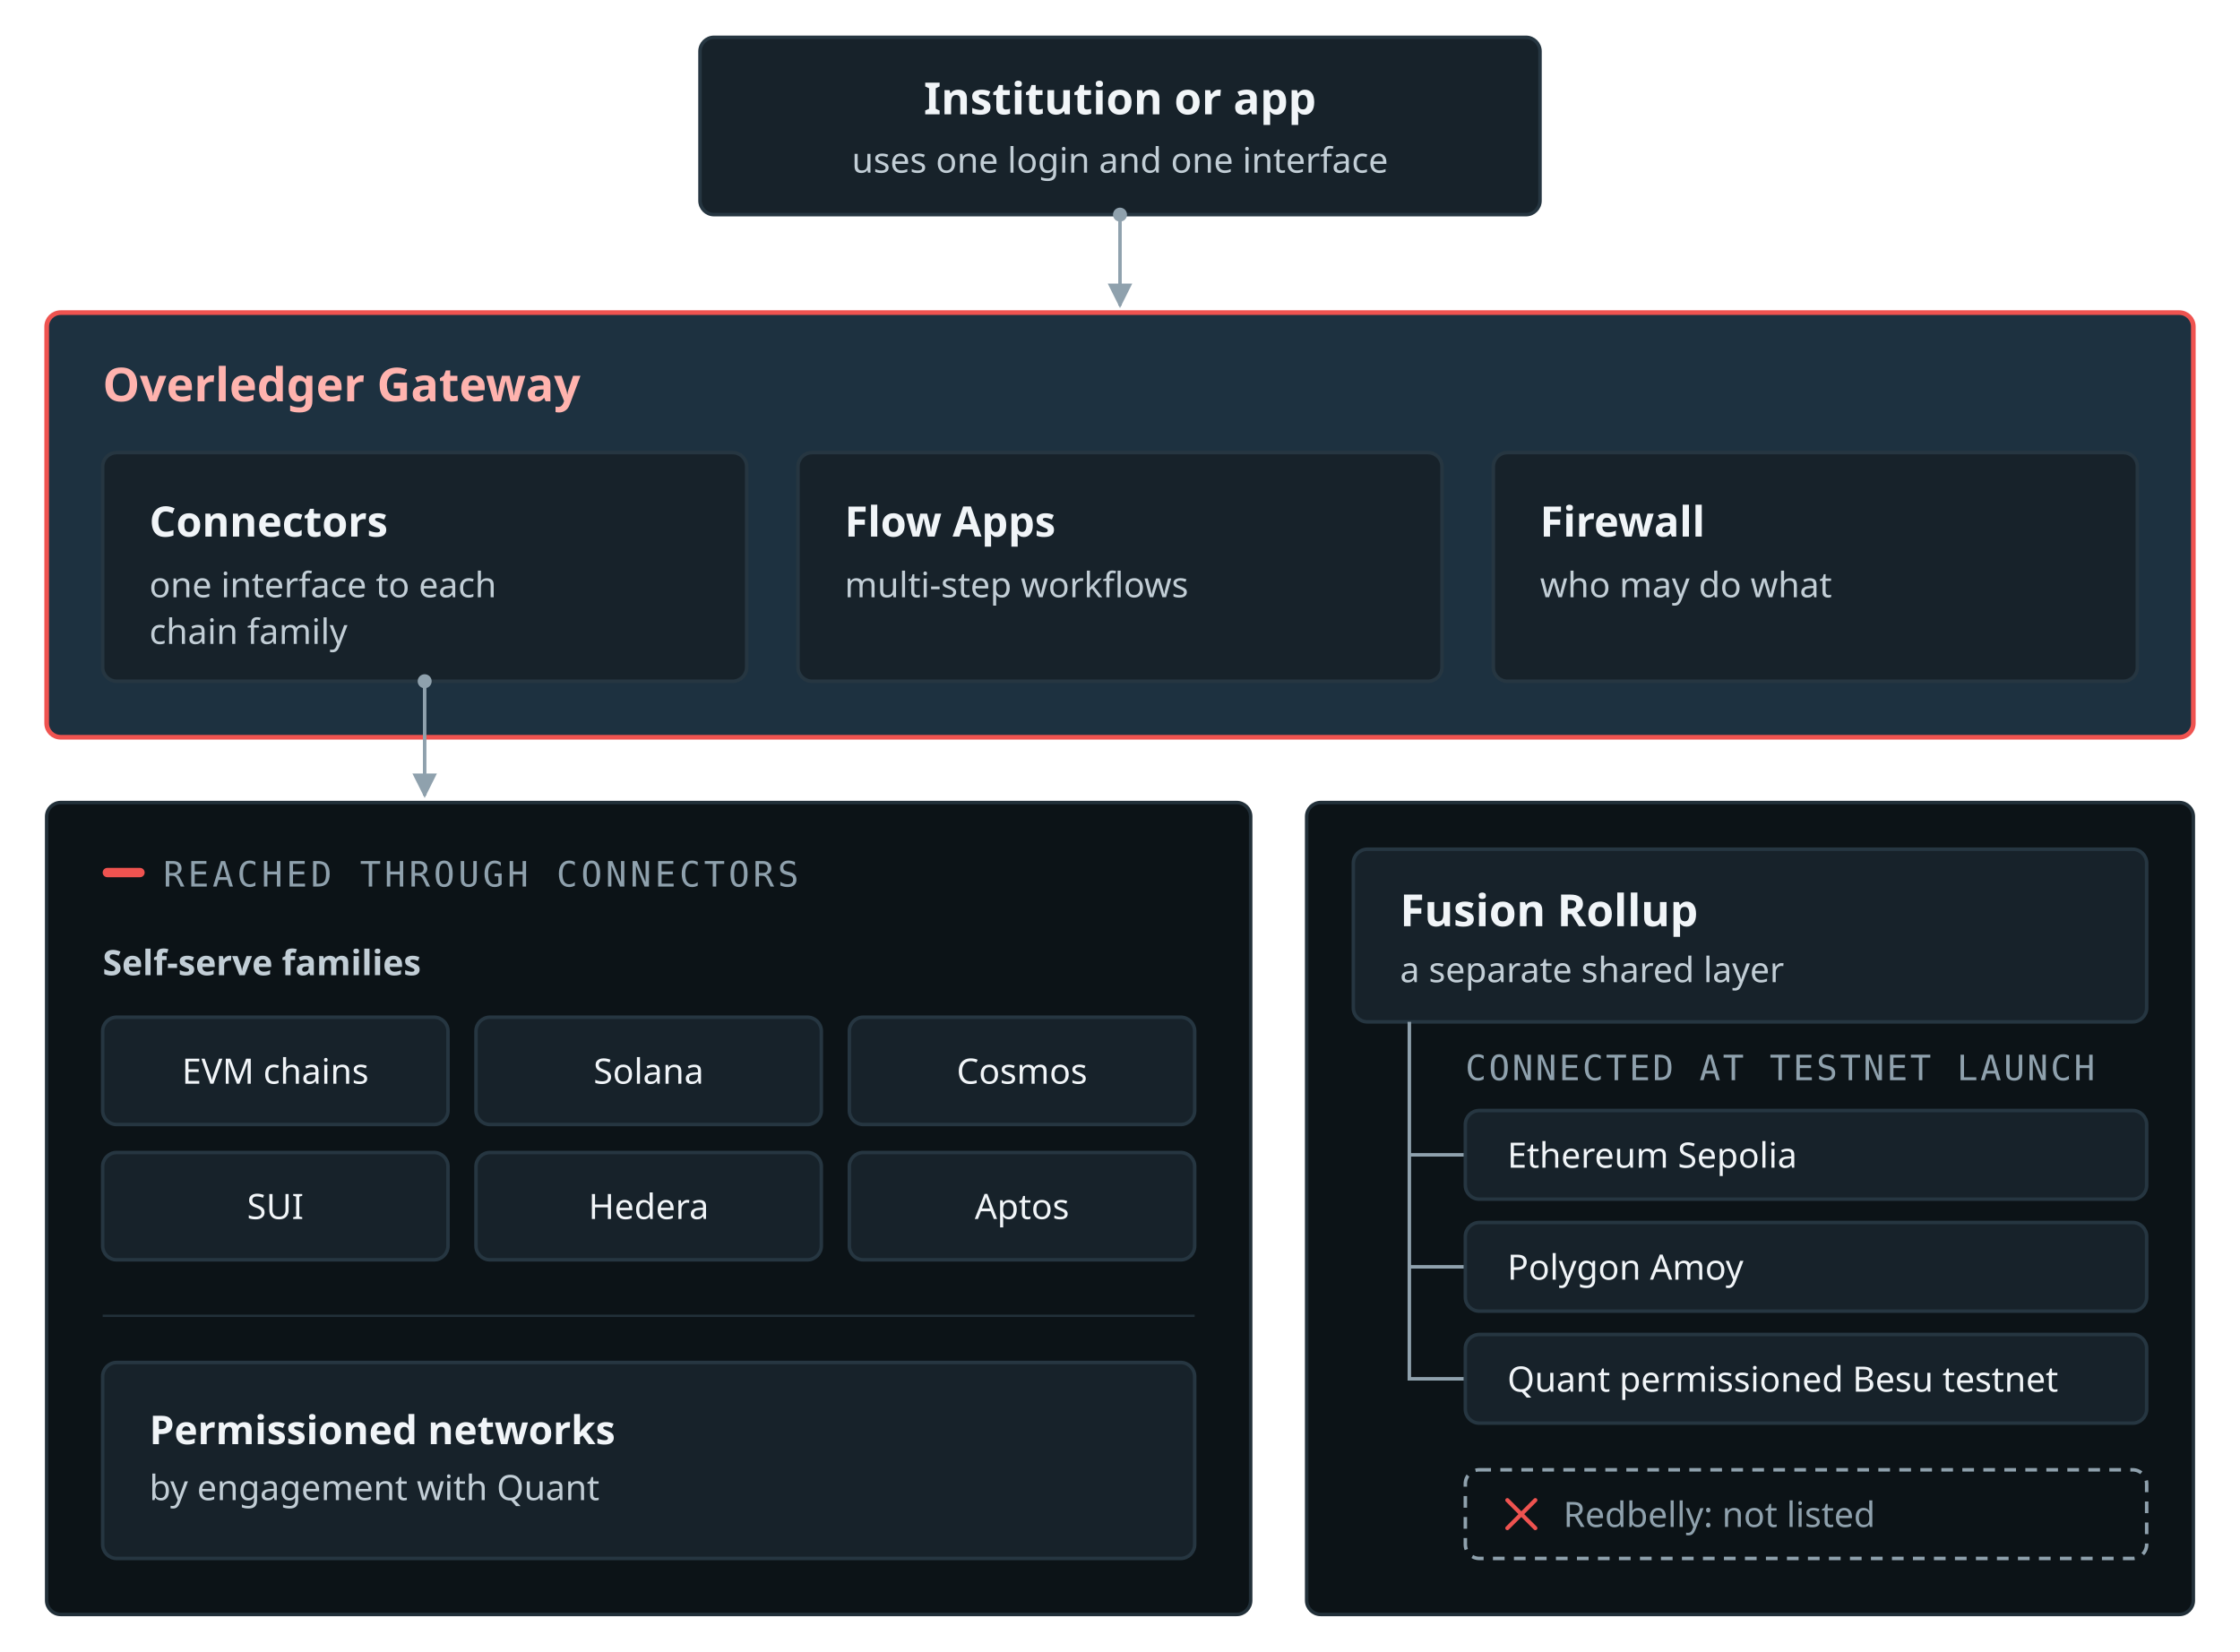
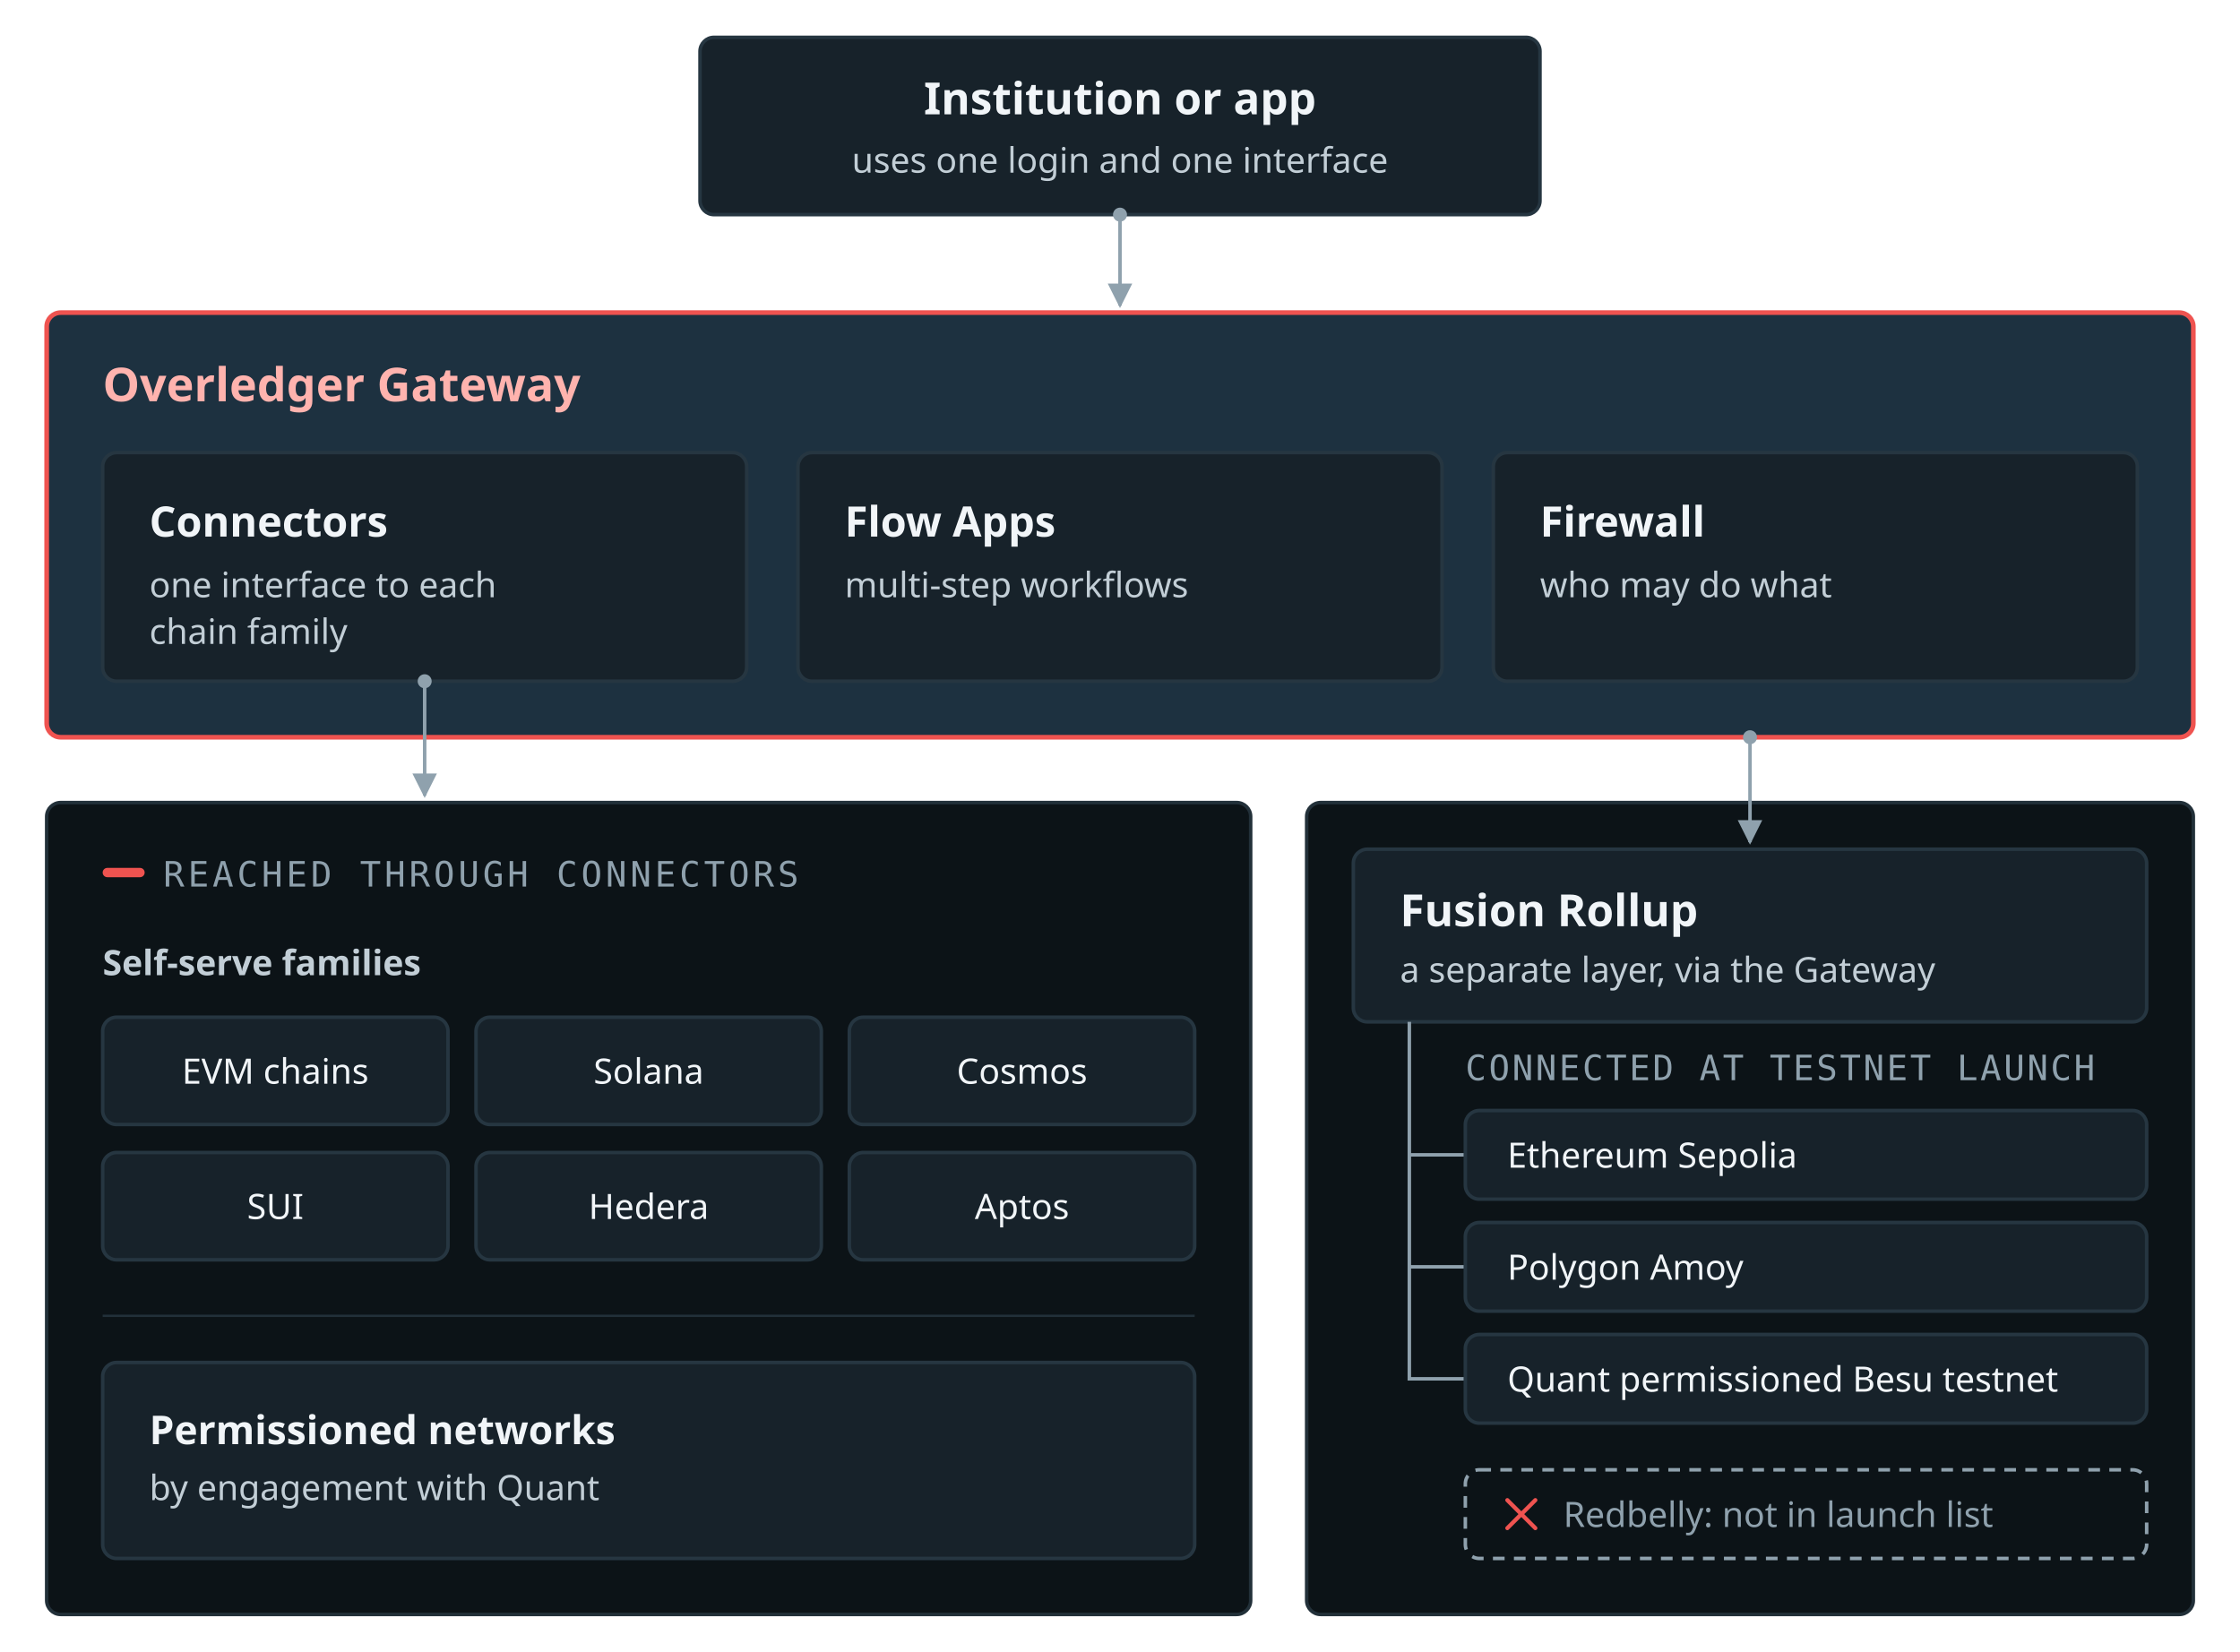
<svg xmlns="http://www.w3.org/2000/svg" viewBox="0 0 960 708" role="img" aria-labelledby="stack-w-title stack-w-desc">
  <defs>
    <marker id="stack-w-arrow" viewBox="0 0 10 10" refX="9" refY="5" markerWidth="7" markerHeight="7" orient="auto-start-reverse">
      <path d="M0 0 L10 5 L0 10 z" fill="#8fa1ad" />
    </marker>
  </defs>
  <rect x="300" y="16" width="360" height="76" rx="6" fill="#17222a" stroke="#263641" stroke-width="1.5" />
  <text x="480" y="49" text-anchor="middle" font-family="Be Vietnam Pro, sans-serif" font-size="19" font-weight="700" fill="#f1f5f8">Institution or app</text>
  <text x="480" y="74" text-anchor="middle" font-family="Be Vietnam Pro, sans-serif" font-size="15" fill="#c2ced6">uses one login and one interface</text>
  <circle cx="480" cy="92" r="3" fill="#8fa1ad" />
  <line x1="480" y1="92" x2="480" y2="131" stroke="#8fa1ad" stroke-width="1.5" marker-end="url(#stack-w-arrow)" />
  <rect x="20" y="134" width="920" height="182" rx="6" fill="#1d3140" stroke="#EF5350" stroke-width="2" />
  <text x="44" y="172" font-family="Be Vietnam Pro, sans-serif" font-size="20" font-weight="700" fill="#ffb3ae">Overledger Gateway</text>
  <rect x="44" y="194" width="276" height="98" rx="6" fill="#17222a" stroke="#263641" stroke-width="1.5" />
  <text x="64" y="230" font-family="Be Vietnam Pro, sans-serif" font-size="18" font-weight="600" fill="#f1f5f8">Connectors</text>
  <text font-family="Be Vietnam Pro, sans-serif" font-size="15" fill="#c2ced6">
    <tspan x="64" y="256">one interface to each</tspan>
    <tspan x="64" dy="20">chain family</tspan>
  </text>
  <rect x="342" y="194" width="276" height="98" rx="6" fill="#17222a" stroke="#263641" stroke-width="1.5" />
  <text x="362" y="230" font-family="Be Vietnam Pro, sans-serif" font-size="18" font-weight="600" fill="#f1f5f8">Flow Apps</text>
  <text x="362" y="256" font-family="Be Vietnam Pro, sans-serif" font-size="15" fill="#c2ced6">multi-step workflows</text>
  <rect x="640" y="194" width="276" height="98" rx="6" fill="#17222a" stroke="#263641" stroke-width="1.5" />
  <text x="660" y="230" font-family="Be Vietnam Pro, sans-serif" font-size="18" font-weight="600" fill="#f1f5f8">Firewall</text>
  <text x="660" y="256" font-family="Be Vietnam Pro, sans-serif" font-size="15" fill="#c2ced6">who may do what</text>
  <circle cx="182" cy="292" r="3" fill="#8fa1ad" />
  <line x1="182" y1="292" x2="182" y2="341" stroke="#8fa1ad" stroke-width="1.5" marker-end="url(#stack-w-arrow)" />
  <rect x="20" y="344" width="516" height="348" rx="6" fill="#0c1317" stroke="#223039" stroke-width="1.5" />
  <rect x="44" y="372" width="18" height="4" rx="2" fill="#EF5350" />
  <text x="70" y="380" font-family="JetBrains Mono, monospace" font-size="15" font-weight="500" letter-spacing="1.5" fill="#8fa1ad">REACHED THROUGH CONNECTORS</text>
  <text x="44" y="418" font-family="Be Vietnam Pro, sans-serif" font-size="15" font-weight="600" fill="#c2ced6">Self-serve families</text>
  <rect x="44" y="436" width="148" height="46" rx="6" fill="#17222a" stroke="#263641" stroke-width="1.5" />
  <text x="118" y="464.5" text-anchor="middle" font-family="Be Vietnam Pro, sans-serif" font-size="15" font-weight="500" fill="#f1f5f8">EVM chains</text>
  <rect x="204" y="436" width="148" height="46" rx="6" fill="#17222a" stroke="#263641" stroke-width="1.5" />
  <text x="278" y="464.5" text-anchor="middle" font-family="Be Vietnam Pro, sans-serif" font-size="15" font-weight="500" fill="#f1f5f8">Solana</text>
  <rect x="364" y="436" width="148" height="46" rx="6" fill="#17222a" stroke="#263641" stroke-width="1.5" />
  <text x="438" y="464.5" text-anchor="middle" font-family="Be Vietnam Pro, sans-serif" font-size="15" font-weight="500" fill="#f1f5f8">Cosmos</text>
  <rect x="44" y="494" width="148" height="46" rx="6" fill="#17222a" stroke="#263641" stroke-width="1.5" />
  <text x="118" y="522.5" text-anchor="middle" font-family="Be Vietnam Pro, sans-serif" font-size="15" font-weight="500" fill="#f1f5f8">SUI</text>
  <rect x="204" y="494" width="148" height="46" rx="6" fill="#17222a" stroke="#263641" stroke-width="1.5" />
  <text x="278" y="522.5" text-anchor="middle" font-family="Be Vietnam Pro, sans-serif" font-size="15" font-weight="500" fill="#f1f5f8">Hedera</text>
  <rect x="364" y="494" width="148" height="46" rx="6" fill="#17222a" stroke="#263641" stroke-width="1.5" />
  <text x="438" y="522.5" text-anchor="middle" font-family="Be Vietnam Pro, sans-serif" font-size="15" font-weight="500" fill="#f1f5f8">Aptos</text>
  <line x1="44" y1="564" x2="512" y2="564" stroke="#223039" stroke-width="1" />
  <rect x="44" y="584" width="468" height="84" rx="6" fill="#17222a" stroke="#263641" stroke-width="1.5" />
  <text x="64" y="619" font-family="Be Vietnam Pro, sans-serif" font-size="17" font-weight="600" fill="#f1f5f8">Permissioned networks</text>
  <text x="64" y="643" font-family="Be Vietnam Pro, sans-serif" font-size="15" fill="#c2ced6">by engagement with Quant</text>
  <rect x="560" y="344" width="380" height="348" rx="6" fill="#0c1317" stroke="#223039" stroke-width="1.5" />
  <rect x="580" y="364" width="340" height="74" rx="6" fill="#17222a" stroke="#263641" stroke-width="1.5" />
  <text x="600" y="397" font-family="Be Vietnam Pro, sans-serif" font-size="19" font-weight="700" fill="#f1f5f8">Fusion Rollup</text>
-   <text x="600" y="421" font-family="Be Vietnam Pro, sans-serif" font-size="15" fill="#c2ced6">a separate shared layer</text>
+   <text x="600" y="421" font-family="Be Vietnam Pro, sans-serif" font-size="15" fill="#c2ced6">a separate layer, via the Gateway</text>
  <path d="M604 438 V591 H628" fill="none" stroke="#8fa1ad" stroke-width="1.5" />
  <text x="628" y="463" font-family="JetBrains Mono, monospace" font-size="15" letter-spacing="1" fill="#8fa1ad">CONNECTED AT TESTNET LAUNCH</text>
  <path d="M604 495 H628" fill="none" stroke="#8fa1ad" stroke-width="1.5" />
  <rect x="628" y="476" width="292" height="38" rx="6" fill="#17222a" stroke="#263641" stroke-width="1.5" />
  <text x="646" y="500.5" font-family="Be Vietnam Pro, sans-serif" font-size="15" font-weight="500" fill="#f1f5f8">Ethereum Sepolia</text>
  <path d="M604 543 H628" fill="none" stroke="#8fa1ad" stroke-width="1.5" />
  <rect x="628" y="524" width="292" height="38" rx="6" fill="#17222a" stroke="#263641" stroke-width="1.5" />
  <text x="646" y="548.5" font-family="Be Vietnam Pro, sans-serif" font-size="15" font-weight="500" fill="#f1f5f8">Polygon Amoy</text>
  <rect x="628" y="572" width="292" height="38" rx="6" fill="#17222a" stroke="#263641" stroke-width="1.5" />
  <text x="646" y="596.5" font-family="Be Vietnam Pro, sans-serif" font-size="15" font-weight="500" fill="#f1f5f8">Quant permissioned Besu testnet</text>
  <rect x="628" y="630" width="292" height="38" rx="6" fill="none" stroke="#8fa1ad" stroke-width="1.5" stroke-dasharray="5 4" />
  <path d="M646 643 L658 655 M658 643 L646 655" fill="none" stroke="#EF5350" stroke-width="1.75" stroke-linecap="round" />
-   <text x="670" y="654.5" font-family="Be Vietnam Pro, sans-serif" font-size="15" font-weight="500" fill="#8fa1ad">Redbelly: not listed</text>
+   <text x="670" y="654.5" font-family="Be Vietnam Pro, sans-serif" font-size="15" font-weight="500" fill="#8fa1ad">Redbelly: not in launch list</text>
+   <circle cx="750" cy="316" r="3" fill="#8fa1ad" />
+   <line x1="750" y1="316" x2="750" y2="361" stroke="#8fa1ad" stroke-width="1.5" marker-end="url(#stack-w-arrow)" />
</svg>
